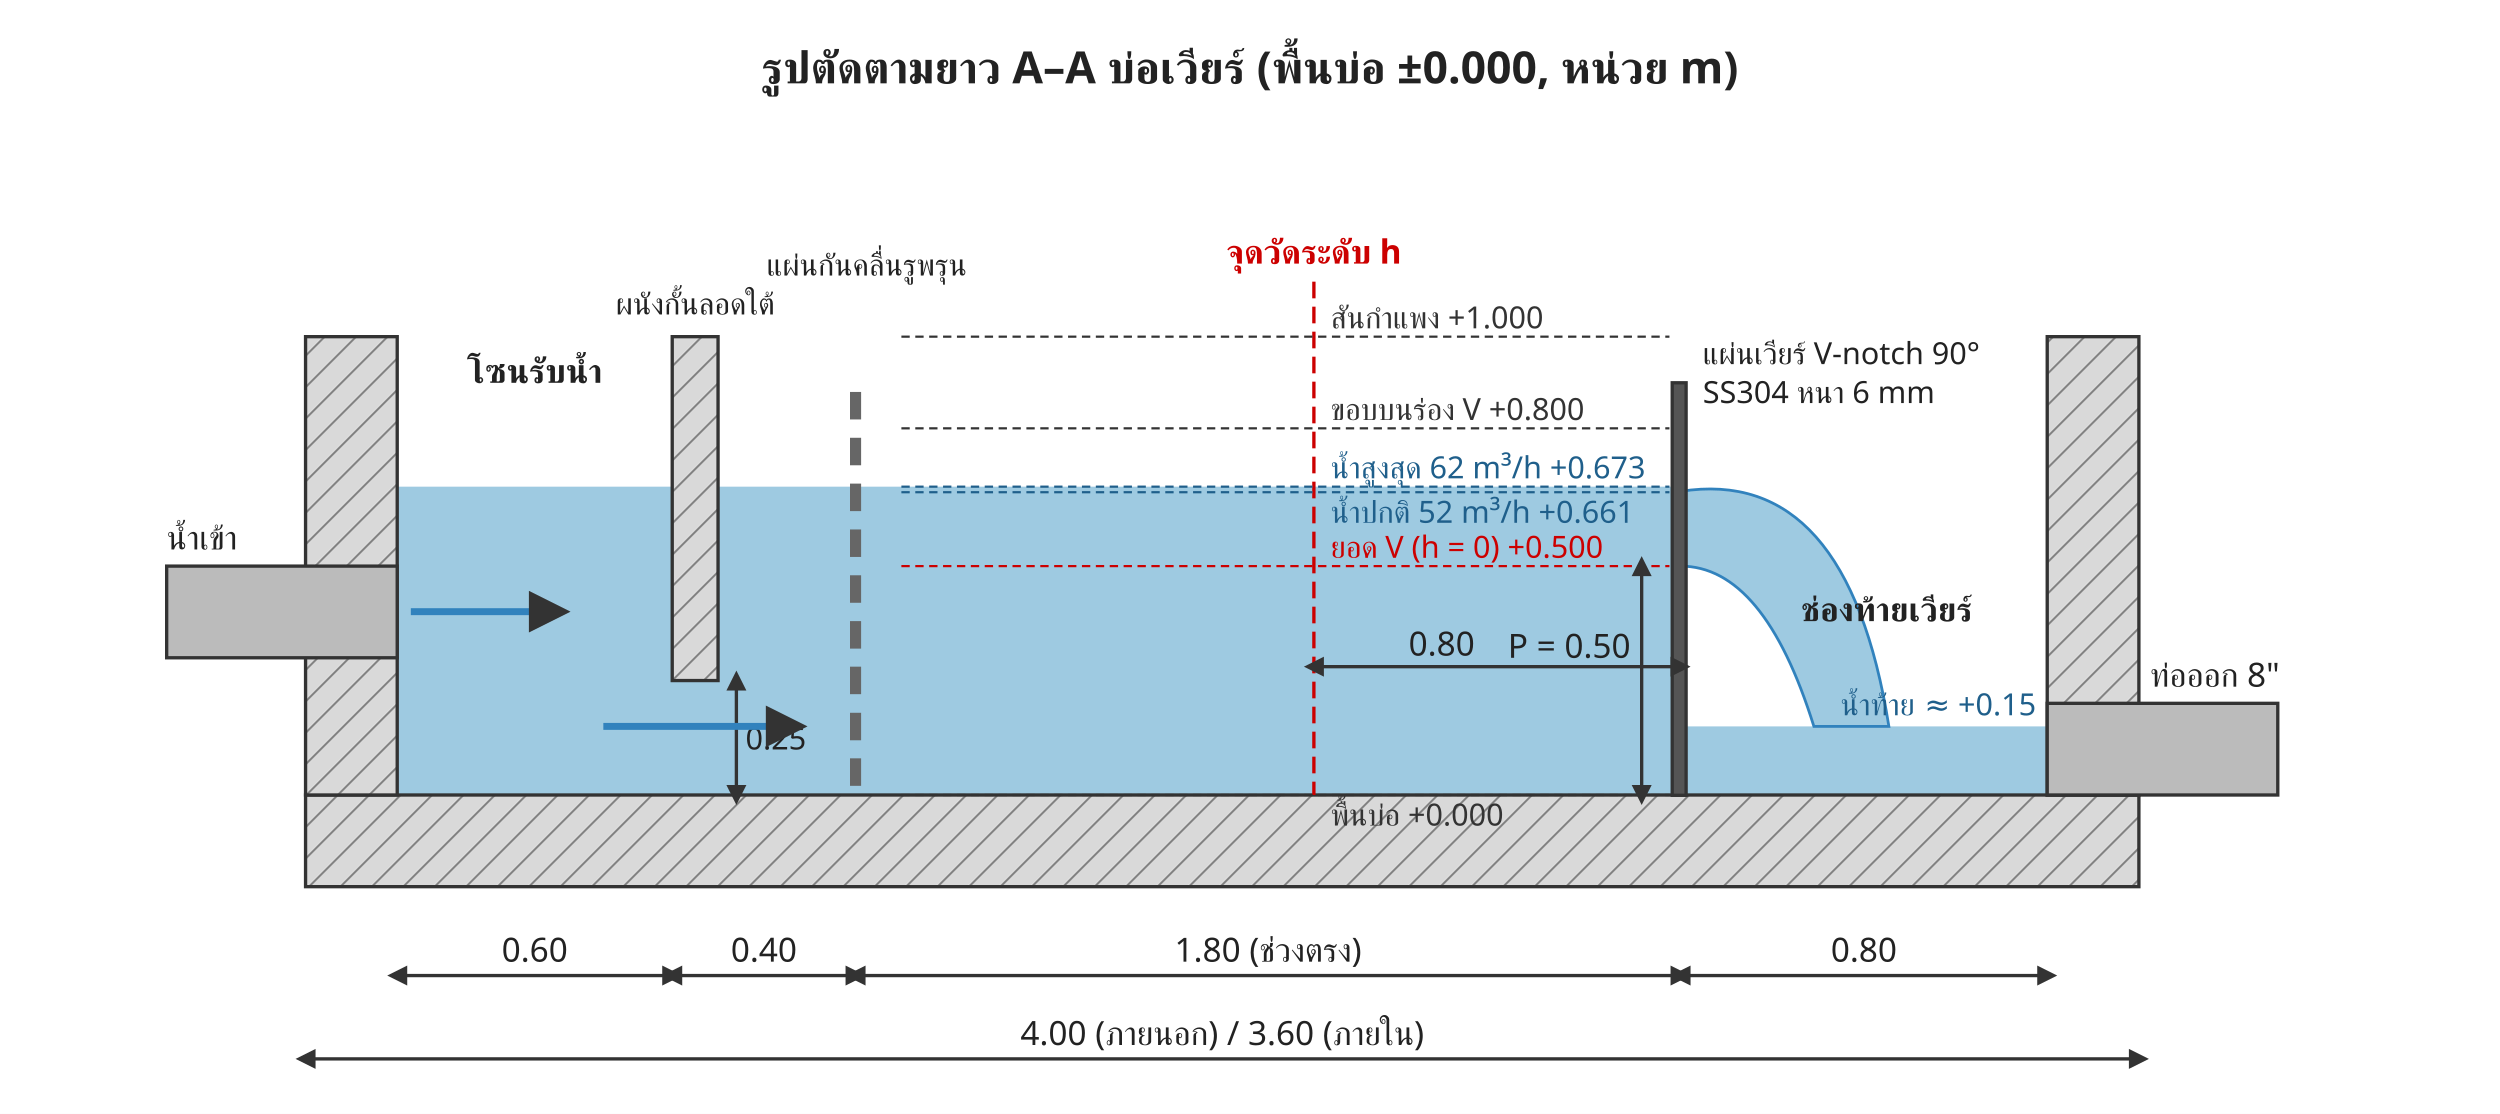
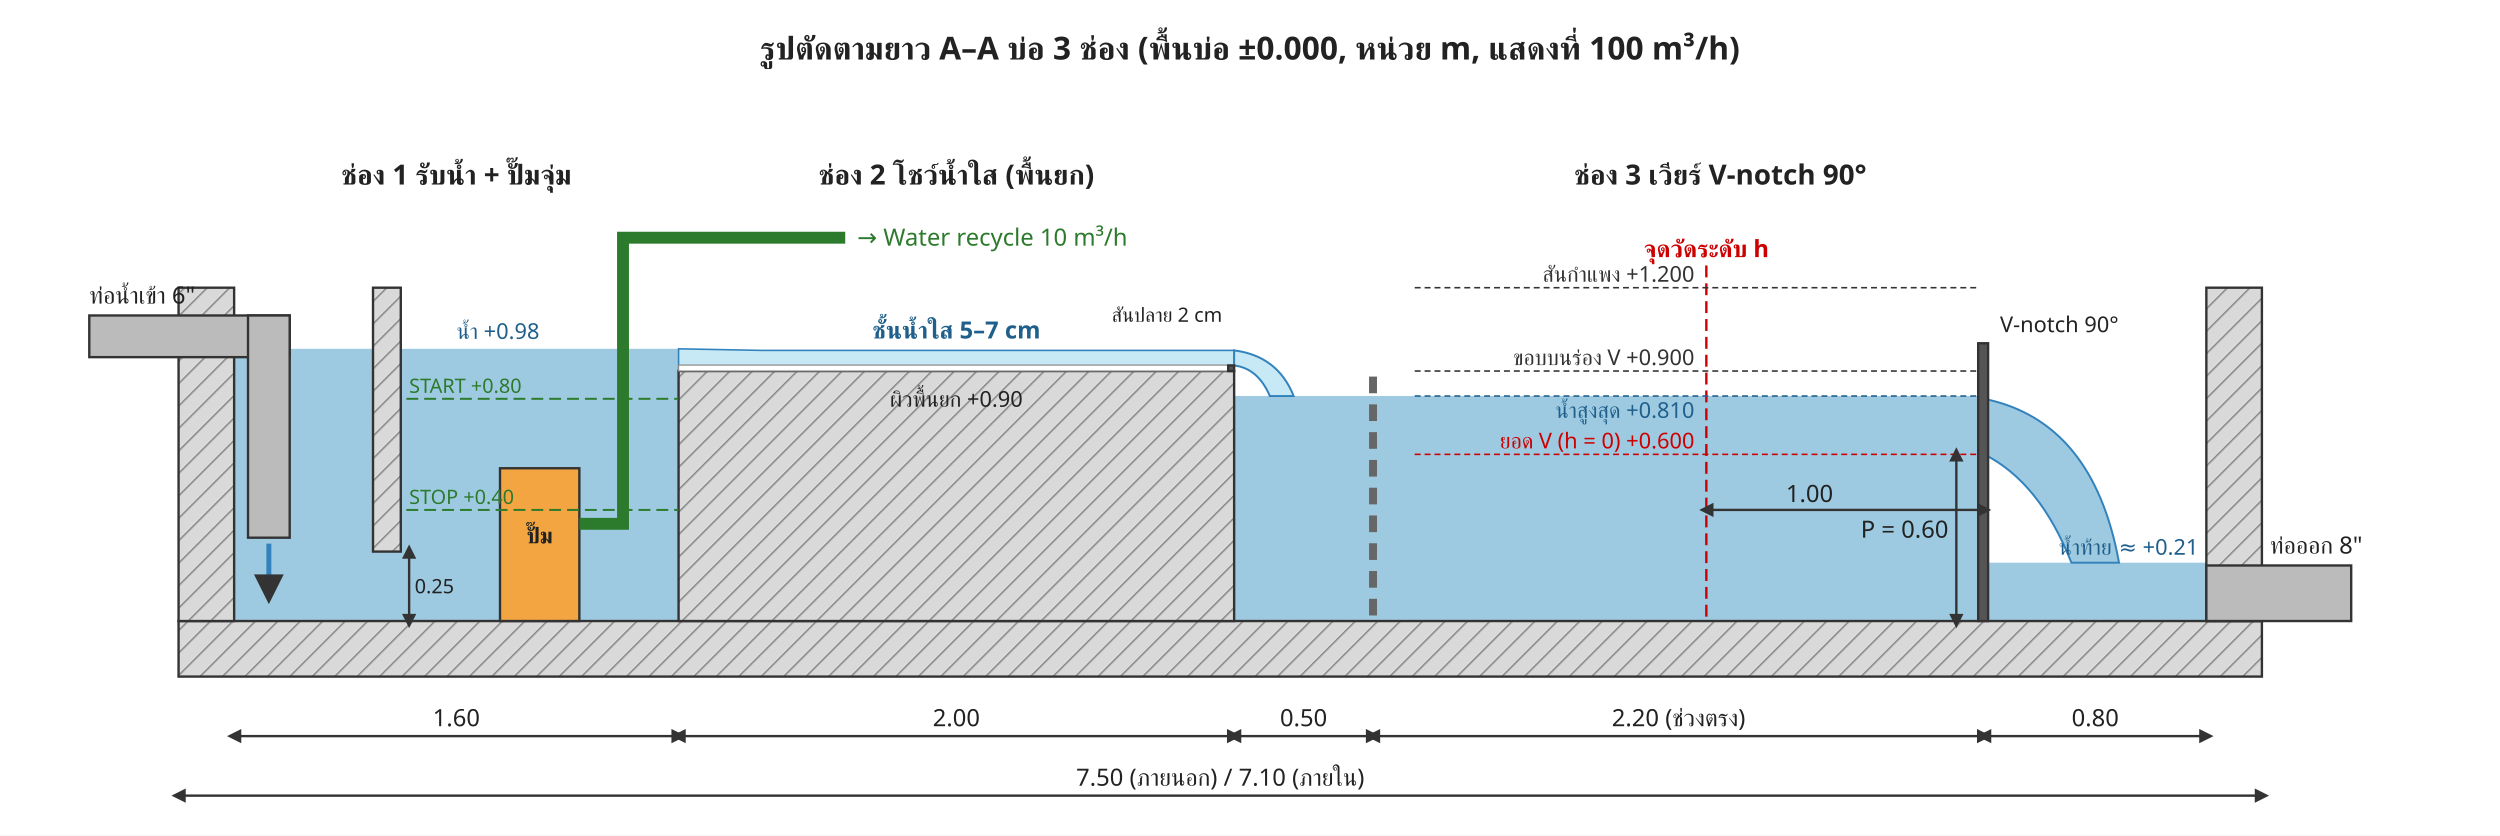
- <svg xmlns="http://www.w3.org/2000/svg" viewBox="0 0 900 401" width="900" height="401" font-family="Sarabun, Tahoma, sans-serif">
+ <svg xmlns="http://www.w3.org/2000/svg" viewBox="0 0 1260 421" width="1260" height="421" font-family="Sarabun, Tahoma, sans-serif">
  <defs>
    <pattern id="rc" width="8" height="8" patternUnits="userSpaceOnUse" patternTransform="rotate(45)">
      <rect width="8" height="8" fill="#d9d9d9" />
      <line x1="0" y1="0" x2="0" y2="8" stroke="#888" stroke-width="1.5" />
    </pattern>
    <marker id="a" viewBox="0 0 10 10" refX="5" refY="5" markerWidth="6" markerHeight="6" orient="auto-start-reverse">
      <path d="M0,0 L10,5 L0,10 z" fill="#333" />
    </marker>
  </defs>
-   <rect width="900" height="401" fill="white" />
-   <text x="450.0" y="30.0" font-size="16" text-anchor="middle" fill="#222" font-weight="bold">รูปตัดตามยาว A–A บ่อเวียร์  (พื้นบ่อ ±0.000, หน่วย m)</text>
-   <rect x="143.0" y="175.2" width="462.0" height="111.0" fill="#9ecae1" stroke="none" stroke-width="1.2" />
-   <rect x="605.0" y="261.5" width="132.0" height="24.8" fill="#9ecae1" stroke="none" stroke-width="1.2" />
-   <path d="M605.0,176.9 Q665.0,167.4 680.0,261.5 L653.0,261.5 Q635.0,203.8 605.0,203.8 z" fill="#9ecae1" stroke="#3182bd" />
-   <rect x="110.0" y="286.2" width="660.0" height="33.0" fill="url(#rc)" stroke="#333" stroke-width="1.2" />
-   <rect x="110.0" y="121.2" width="33.0" height="165.0" fill="url(#rc)" stroke="#333" stroke-width="1.2" />
-   <rect x="737.0" y="121.2" width="33.0" height="165.0" fill="url(#rc)" stroke="#333" stroke-width="1.2" />
-   <rect x="60.0" y="203.8" width="83.0" height="33.0" fill="#bbb" stroke="#333" stroke-width="1.2" />
-   <text x="60.0" y="197.8" font-size="12" text-anchor="start" fill="#222" font-weight="normal">น้ำเข้า</text>
-   <line x1="147.9" y1="220.2" x2="197.9" y2="220.2" stroke="#3182bd" stroke-width="2.5" marker-end="url(#a)" />
-   <rect x="242.0" y="121.2" width="16.5" height="123.8" fill="url(#rc)" stroke="#333" stroke-width="1.2" />
-   <line x1="265.1" y1="245.0" x2="265.1" y2="286.2" stroke="#333" stroke-width="1.2" marker-start="url(#a)" marker-end="url(#a)" />
-   <text x="268.4" y="269.8" font-size="11" text-anchor="start" fill="#222" font-weight="normal">0.25</text>
-   <path d="M217.2,261.5 H283.2" stroke="#3182bd" stroke-width="2.5" marker-end="url(#a)" />
-   <rect x="306.0" y="273.0" width="4.0" height="9.9" fill="#666" stroke="none" stroke-width="1.2" />
-   <rect x="306.0" y="256.6" width="4.0" height="9.9" fill="#666" stroke="none" stroke-width="1.2" />
-   <rect x="306.0" y="240.0" width="4.0" height="9.9" fill="#666" stroke="none" stroke-width="1.2" />
-   <rect x="306.0" y="223.6" width="4.0" height="9.9" fill="#666" stroke="none" stroke-width="1.2" />
-   <rect x="306.0" y="207.1" width="4.0" height="9.9" fill="#666" stroke="none" stroke-width="1.2" />
-   <rect x="306.0" y="190.6" width="4.0" height="9.9" fill="#666" stroke="none" stroke-width="1.2" />
-   <rect x="306.0" y="174.1" width="4.0" height="9.9" fill="#666" stroke="none" stroke-width="1.2" />
-   <rect x="306.0" y="157.6" width="4.0" height="9.9" fill="#666" stroke="none" stroke-width="1.2" />
-   <rect x="306.0" y="141.1" width="4.0" height="9.9" fill="#666" stroke="none" stroke-width="1.2" />
-   <line x1="473.0" y1="101.4" x2="473.0" y2="286.2" stroke="#c00" stroke-width="1.2" stroke-dasharray="6 3" />
-   <text x="473.0" y="94.9" font-size="12" text-anchor="middle" fill="#c00" font-weight="bold">จุดวัดระดับ h</text>
-   <rect x="602.0" y="137.8" width="5.0" height="148.5" fill="#555" stroke="#333" stroke-width="1.2" />
-   <text x="613.0" y="131.1" font-size="11" text-anchor="start" fill="#222" font-weight="normal">แผ่นเวียร์ V-notch 90°</text>
-   <text x="613.0" y="145.1" font-size="11" text-anchor="start" fill="#222" font-weight="normal">SS304 หนา 6 mm</text>
-   <rect x="737.0" y="253.2" width="83.0" height="33.0" fill="#bbb" stroke="#333" stroke-width="1.2" />
-   <text x="774.0" y="247.2" font-size="12" text-anchor="start" fill="#222" font-weight="normal">ท่อออก 8"</text>
-   <line x1="324.5" y1="121.2" x2="601.0" y2="121.2" stroke="#333" stroke-width="0.8" stroke-dasharray="3 2" />
-   <text x="479.0" y="118.2" font-size="11" text-anchor="start" fill="#333" font-weight="normal">สันกำแพง +1.000</text>
-   <line x1="324.5" y1="154.2" x2="601.0" y2="154.2" stroke="#333" stroke-width="0.8" stroke-dasharray="3 2" />
-   <text x="479.0" y="151.2" font-size="11" text-anchor="start" fill="#333" font-weight="normal">ขอบบนร่อง V +0.800</text>
-   <line x1="324.5" y1="175.2" x2="601.0" y2="175.2" stroke="#1f5f8b" stroke-width="0.8" stroke-dasharray="3 2" />
-   <text x="479.0" y="172.2" font-size="11" text-anchor="start" fill="#1f5f8b" font-weight="normal">น้ำสูงสุด 62 m³/h +0.673</text>
-   <line x1="324.5" y1="177.2" x2="601.0" y2="177.2" stroke="#1f5f8b" stroke-width="0.8" stroke-dasharray="3 2" />
-   <text x="479.0" y="188.2" font-size="11" text-anchor="start" fill="#1f5f8b" font-weight="normal">น้ำปกติ 52 m³/h +0.661</text>
-   <line x1="324.5" y1="203.8" x2="601.0" y2="203.8" stroke="#c00" stroke-width="0.8" stroke-dasharray="3 2" />
-   <text x="479.0" y="200.8" font-size="11" text-anchor="start" fill="#c00" font-weight="normal">ยอด V (h = 0) +0.500</text>
-   <line x1="324.5" y1="286.2" x2="601.0" y2="286.2" stroke="#333" stroke-width="0.8" stroke-dasharray="3 2" />
-   <text x="479.0" y="297.2" font-size="11" text-anchor="start" fill="#333" font-weight="normal">พื้นบ่อ +0.000</text>
-   <text x="733.0" y="257.5" font-size="11" text-anchor="end" fill="#1f5f8b" font-weight="normal">น้ำท้าย ≈ +0.15</text>
-   <line x1="591.0" y1="203.8" x2="591.0" y2="286.2" stroke="#333" stroke-width="1.2" marker-start="url(#a)" marker-end="url(#a)" />
-   <text x="587.0" y="236.8" font-size="12" text-anchor="end" fill="#222" font-weight="normal">P = 0.50</text>
-   <line x1="473.0" y1="240.0" x2="605.0" y2="240.0" stroke="#333" stroke-width="1.2" marker-start="url(#a)" marker-end="url(#a)" />
-   <text x="519.0" y="236.0" font-size="12" text-anchor="middle" fill="#222" font-weight="normal">0.80</text>
-   <line x1="143.0" y1="351.2" x2="242.0" y2="351.2" stroke="#333" stroke-width="1.2" marker-start="url(#a)" marker-end="url(#a)" />
-   <text x="192.5" y="346.2" font-size="12" text-anchor="middle" fill="#222" font-weight="normal">0.60</text>
-   <line x1="242.0" y1="351.2" x2="308.0" y2="351.2" stroke="#333" stroke-width="1.2" marker-start="url(#a)" marker-end="url(#a)" />
-   <text x="275.0" y="346.2" font-size="12" text-anchor="middle" fill="#222" font-weight="normal">0.40</text>
-   <line x1="308.0" y1="351.2" x2="605.0" y2="351.2" stroke="#333" stroke-width="1.2" marker-start="url(#a)" marker-end="url(#a)" />
-   <text x="456.5" y="346.2" font-size="12" text-anchor="middle" fill="#222" font-weight="normal">1.80 (ช่วงตรง)</text>
-   <line x1="605.0" y1="351.2" x2="737.0" y2="351.2" stroke="#333" stroke-width="1.2" marker-start="url(#a)" marker-end="url(#a)" />
-   <text x="671.0" y="346.2" font-size="12" text-anchor="middle" fill="#222" font-weight="normal">0.80</text>
-   <line x1="110.0" y1="381.2" x2="770.0" y2="381.2" stroke="#333" stroke-width="1.2" marker-start="url(#a)" marker-end="url(#a)" />
-   <text x="440.0" y="376.2" font-size="12" text-anchor="middle" fill="#222" font-weight="normal">4.00 (ภายนอก) / 3.60 (ภายใน)</text>
-   <text x="192.5" y="137.8" font-size="12" text-anchor="middle" fill="#222" font-weight="bold">โซนรับน้ำ</text>
-   <text x="250.3" y="113.2" font-size="11" text-anchor="middle" fill="#222" font-weight="normal">ผนังกั้นลอดใต้</text>
-   <text x="312.0" y="99.2" font-size="11" text-anchor="middle" fill="#222" font-weight="normal">แผ่นกันคลื่นรูพรุน</text>
-   <text x="679.2" y="223.6" font-size="12" text-anchor="middle" fill="#222" font-weight="bold">ช่องท้ายเวียร์</text>
+   <rect width="1260" height="421" fill="white" />
+   <text x="630.0" y="30.0" font-size="16" text-anchor="middle" fill="#222" font-weight="bold">รูปตัดตามยาว A–A บ่อ 3 ช่อง  (พื้นบ่อ ±0.000, หน่วย m, แสดงที่ 100 m³/h)</text>
+   <rect x="118.0" y="175.8" width="224.0" height="137.2" fill="#9ecae1" stroke="none" stroke-width="1.2" />
+   <polygon points="342.0,175.8 384.0,176.6 622.0,176.6 622.0,187.0 342.0,187.0" fill="#c6e9f5" stroke="#3182bd" stroke-width="0.8" fill-opacity="1" />
+   <rect x="622.0" y="199.6" width="378.0" height="113.4" fill="#9ecae1" stroke="none" stroke-width="1.2" />
+   <rect x="1000.0" y="283.6" width="112.0" height="29.4" fill="#9ecae1" stroke="none" stroke-width="1.2" />
+   <path d="M622.0,176.6 Q644.0,179.4 652.0,199.6 L640.0,199.6 Q634.0,185.6 622.0,184.2 z" fill="#c6e9f5" stroke="#3182bd" />
+   <path d="M1000.0,201.0 Q1055.0,212.2 1068.0,283.6 L1044.0,283.6 Q1028.0,243.0 1000.0,229.0 z" fill="#9ecae1" stroke="#3182bd" />
+   <rect x="90.0" y="313.0" width="1050.0" height="28.0" fill="url(#rc)" stroke="#333" stroke-width="1.2" />
+   <rect x="90.0" y="145.0" width="28.0" height="168.0" fill="url(#rc)" stroke="#333" stroke-width="1.2" />
+   <rect x="1112.0" y="145.0" width="28.0" height="168.0" fill="url(#rc)" stroke="#333" stroke-width="1.2" />
+   <rect x="342.0" y="187.0" width="280.0" height="126.0" fill="url(#rc)" stroke="#333" stroke-width="1.2" />
+   <rect x="342.0" y="184.0" width="280.0" height="3.0" fill="#fff" stroke="#888" stroke-width="0.6" />
+   <rect x="619.0" y="184.2" width="3.0" height="2.8" fill="#555" stroke="#333" stroke-width="1.2" />
+   <rect x="45.0" y="159.0" width="101.0" height="21.0" fill="#bbb" stroke="#333" stroke-width="1.2" />
+   <rect x="125.0" y="159.0" width="21.0" height="112.0" fill="#bbb" stroke="#333" stroke-width="1.2" />
+   <text x="45.0" y="153.0" font-size="12" text-anchor="start" fill="#222" font-weight="normal">ท่อน้ำเข้า 6"</text>
+   <line x1="135.5" y1="274.0" x2="135.5" y2="297.0" stroke="#3182bd" stroke-width="2.5" marker-end="url(#a)" />
+   <rect x="188.0" y="145.0" width="14.0" height="133.0" fill="url(#rc)" stroke="#333" stroke-width="1.2" />
+   <line x1="206.2" y1="278.0" x2="206.2" y2="313.0" stroke="#333" stroke-width="1.2" marker-start="url(#a)" marker-end="url(#a)" />
+   <text x="209.0" y="299.0" font-size="10" text-anchor="start" fill="#222" font-weight="normal">0.25</text>
+   <rect x="252.0" y="236.0" width="40.0" height="77.0" fill="#f2a541" stroke="#333" stroke-width="1.2" />
+   <text x="272.0" y="273.8" font-size="11" text-anchor="middle" fill="#222" font-weight="bold">ปั๊ม</text>
+   <path d="M292.0,264.0 H314.0 V119.8 H426.0" fill="none" stroke="#2c7a2c" stroke-width="6" />
+   <text x="432.0" y="123.8" font-size="12" text-anchor="start" fill="#2c7a2c" font-weight="normal">→ Water recycle 10 m³/h</text>
+   <line x1="204.8" y1="201.0" x2="342.0" y2="201.0" stroke="#2c7a2c" stroke-width="1" stroke-dasharray="6 3" />
+   <text x="206.2" y="198.0" font-size="10" text-anchor="start" fill="#2c7a2c" font-weight="normal">START +0.80</text>
+   <line x1="204.8" y1="257.0" x2="342.0" y2="257.0" stroke="#2c7a2c" stroke-width="1" stroke-dasharray="6 3" />
+   <text x="206.2" y="254.0" font-size="10" text-anchor="start" fill="#2c7a2c" font-weight="normal">STOP +0.40</text>
+   <rect x="690.0" y="301.8" width="4.0" height="8.4" fill="#666" stroke="none" stroke-width="1.2" />
+   <rect x="690.0" y="287.8" width="4.0" height="8.4" fill="#666" stroke="none" stroke-width="1.2" />
+   <rect x="690.0" y="273.8" width="4.0" height="8.4" fill="#666" stroke="none" stroke-width="1.2" />
+   <rect x="690.0" y="259.8" width="4.0" height="8.4" fill="#666" stroke="none" stroke-width="1.2" />
+   <rect x="690.0" y="245.8" width="4.0" height="8.4" fill="#666" stroke="none" stroke-width="1.2" />
+   <rect x="690.0" y="231.8" width="4.0" height="8.4" fill="#666" stroke="none" stroke-width="1.2" />
+   <rect x="690.0" y="217.8" width="4.0" height="8.4" fill="#666" stroke="none" stroke-width="1.2" />
+   <rect x="690.0" y="203.8" width="4.0" height="8.4" fill="#666" stroke="none" stroke-width="1.2" />
+   <rect x="690.0" y="189.8" width="4.0" height="8.4" fill="#666" stroke="none" stroke-width="1.2" />
+   <line x1="860.0" y1="133.8" x2="860.0" y2="313.0" stroke="#c00" stroke-width="1.2" stroke-dasharray="6 3" />
+   <text x="860.0" y="129.6" font-size="12" text-anchor="middle" fill="#c00" font-weight="bold">จุดวัดระดับ h</text>
+   <rect x="997.0" y="173.0" width="5.0" height="140.0" fill="#555" stroke="#333" stroke-width="1.2" />
+   <text x="1008.0" y="167.4" font-size="11" text-anchor="start" fill="#222" font-weight="normal">V-notch 90°</text>
+   <rect x="1112.0" y="285.0" width="73.0" height="28.0" fill="#bbb" stroke="#333" stroke-width="1.2" />
+   <text x="1144.0" y="279.0" font-size="12" text-anchor="start" fill="#222" font-weight="normal">ท่อออก 8"</text>
+   <line x1="713.0" y1="145.0" x2="996.0" y2="145.0" stroke="#333" stroke-width="0.8" stroke-dasharray="3 2" />
+   <text x="854.0" y="142.0" font-size="11" text-anchor="end" fill="#333" font-weight="normal">สันกำแพง +1.200</text>
+   <line x1="713.0" y1="187.0" x2="996.0" y2="187.0" stroke="#333" stroke-width="0.8" stroke-dasharray="3 2" />
+   <text x="854.0" y="184.0" font-size="11" text-anchor="end" fill="#333" font-weight="normal">ขอบบนร่อง V +0.900</text>
+   <line x1="713.0" y1="199.6" x2="996.0" y2="199.6" stroke="#1f5f8b" stroke-width="0.8" stroke-dasharray="3 2" />
+   <text x="854.0" y="210.6" font-size="11" text-anchor="end" fill="#1f5f8b" font-weight="normal">น้ำสูงสุด +0.810</text>
+   <line x1="713.0" y1="229.0" x2="996.0" y2="229.0" stroke="#c00" stroke-width="0.8" stroke-dasharray="3 2" />
+   <text x="854.0" y="226.0" font-size="11" text-anchor="end" fill="#c00" font-weight="normal">ยอด V (h = 0) +0.600</text>
+   <text x="482.0" y="205.0" font-size="11" text-anchor="middle" fill="#222" font-weight="normal">ผิวพื้นยก +0.90</text>
+   <text x="482.0" y="170.6" font-size="12" text-anchor="middle" fill="#1f5f8b" font-weight="bold">ชั้นน้ำใส 5–7 cm</text>
+   <text x="616.0" y="162.2" font-size="10" text-anchor="end" fill="#222" font-weight="normal">สันปลาย 2 cm</text>
+   <text x="251.0" y="170.8" font-size="11" text-anchor="middle" fill="#1f5f8b" font-weight="normal">น้ำ +0.98</text>
+   <text x="1108.0" y="279.6" font-size="11" text-anchor="end" fill="#1f5f8b" font-weight="normal">น้ำท้าย ≈ +0.21</text>
+   <line x1="986.0" y1="229.0" x2="986.0" y2="313.0" stroke="#333" stroke-width="1.2" marker-start="url(#a)" marker-end="url(#a)" />
+   <text x="982.0" y="271.0" font-size="12" text-anchor="end" fill="#222" font-weight="normal">P = 0.60</text>
+   <line x1="860.0" y1="257.0" x2="1000.0" y2="257.0" stroke="#333" stroke-width="1.2" marker-start="url(#a)" marker-end="url(#a)" />
+   <text x="912.0" y="253.0" font-size="12" text-anchor="middle" fill="#222" font-weight="normal">1.00</text>
+   <text x="230.0" y="93.0" font-size="14" text-anchor="middle" fill="#222" font-weight="bold">ช่อง 1  รับน้ำ + ปั๊มจุ่ม</text>
+   <text x="482.0" y="93.0" font-size="14" text-anchor="middle" fill="#222" font-weight="bold">ช่อง 2  โชว์น้ำใส (พื้นยก)</text>
+   <text x="867.0" y="93.0" font-size="14" text-anchor="middle" fill="#222" font-weight="bold">ช่อง 3  เวียร์ V-notch 90°</text>
+   <line x1="118.0" y1="371.0" x2="342.0" y2="371.0" stroke="#333" stroke-width="1.2" marker-start="url(#a)" marker-end="url(#a)" />
+   <text x="230.0" y="366.0" font-size="12" text-anchor="middle" fill="#222" font-weight="normal">1.60</text>
+   <line x1="342.0" y1="371.0" x2="622.0" y2="371.0" stroke="#333" stroke-width="1.2" marker-start="url(#a)" marker-end="url(#a)" />
+   <text x="482.0" y="366.0" font-size="12" text-anchor="middle" fill="#222" font-weight="normal">2.00</text>
+   <line x1="622.0" y1="371.0" x2="692.0" y2="371.0" stroke="#333" stroke-width="1.2" marker-start="url(#a)" marker-end="url(#a)" />
+   <text x="657.0" y="366.0" font-size="12" text-anchor="middle" fill="#222" font-weight="normal">0.50</text>
+   <line x1="692.0" y1="371.0" x2="1000.0" y2="371.0" stroke="#333" stroke-width="1.2" marker-start="url(#a)" marker-end="url(#a)" />
+   <text x="846.0" y="366.0" font-size="12" text-anchor="middle" fill="#222" font-weight="normal">2.20 (ช่วงตรง)</text>
+   <line x1="1000.0" y1="371.0" x2="1112.0" y2="371.0" stroke="#333" stroke-width="1.2" marker-start="url(#a)" marker-end="url(#a)" />
+   <text x="1056.0" y="366.0" font-size="12" text-anchor="middle" fill="#222" font-weight="normal">0.80</text>
+   <line x1="90.0" y1="401.0" x2="1140.0" y2="401.0" stroke="#333" stroke-width="1.2" marker-start="url(#a)" marker-end="url(#a)" />
+   <text x="615.0" y="396.0" font-size="12" text-anchor="middle" fill="#222" font-weight="normal">7.50 (ภายนอก) / 7.10 (ภายใน)</text>
</svg>
